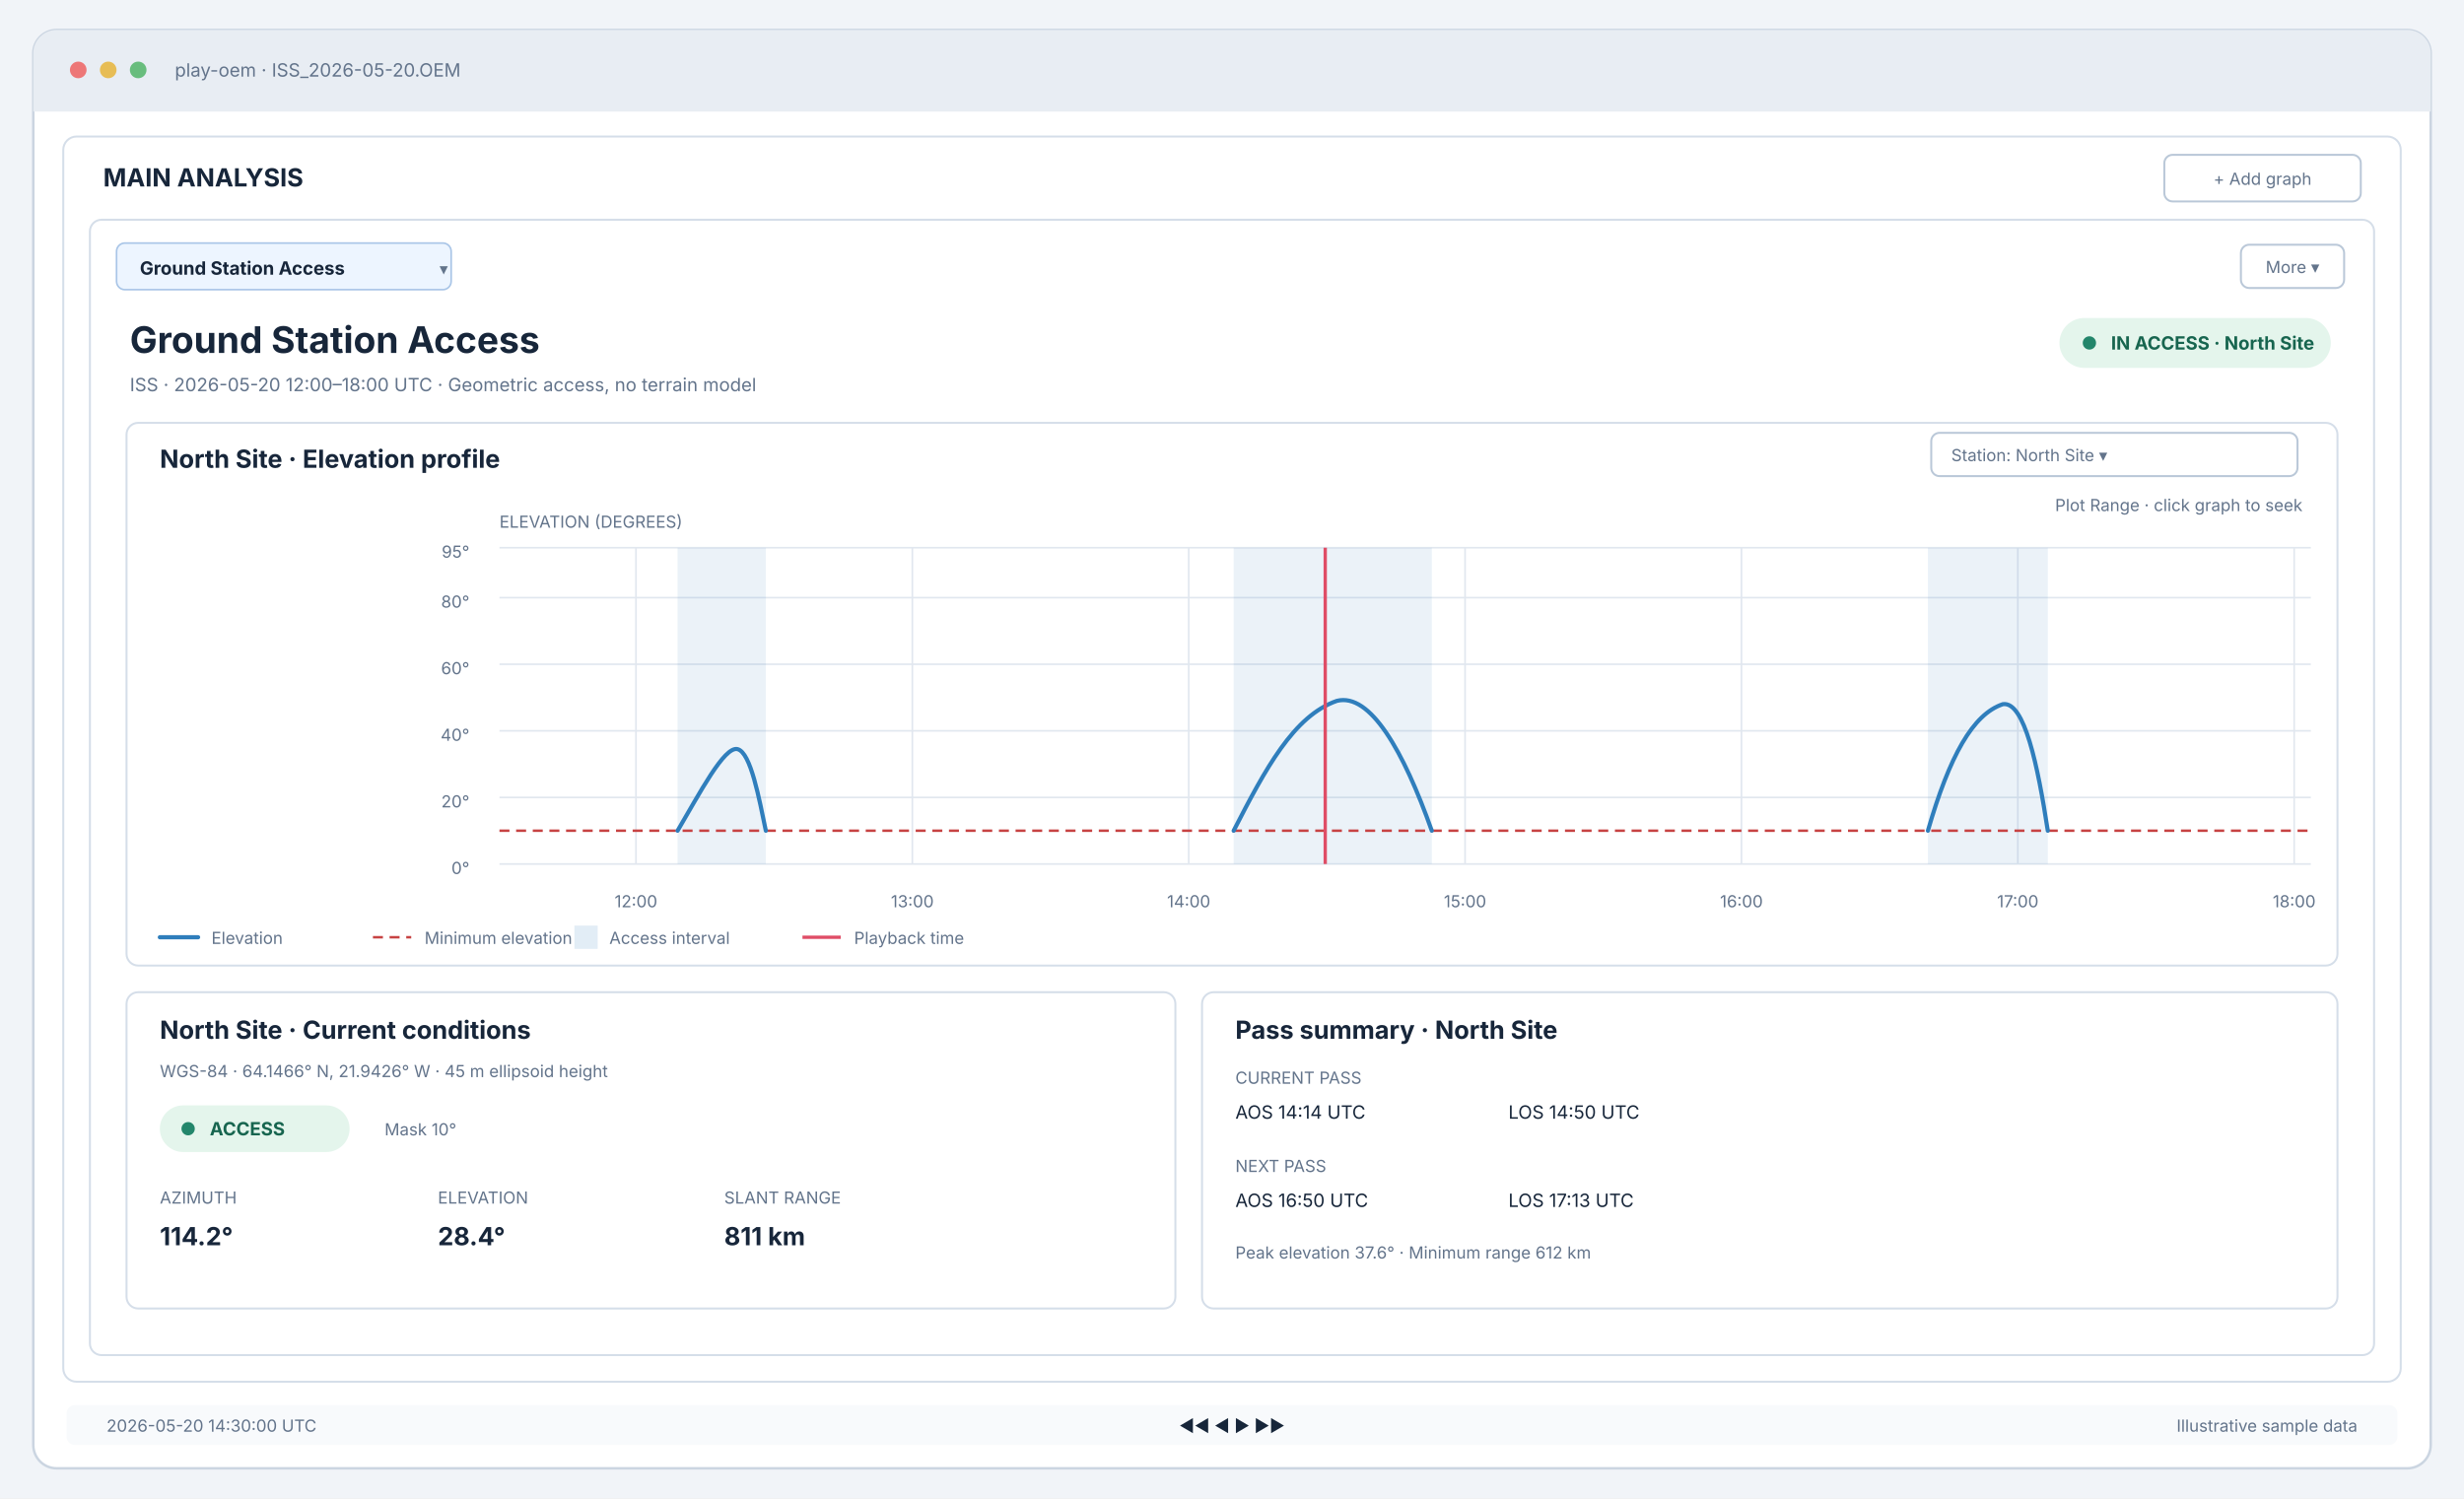
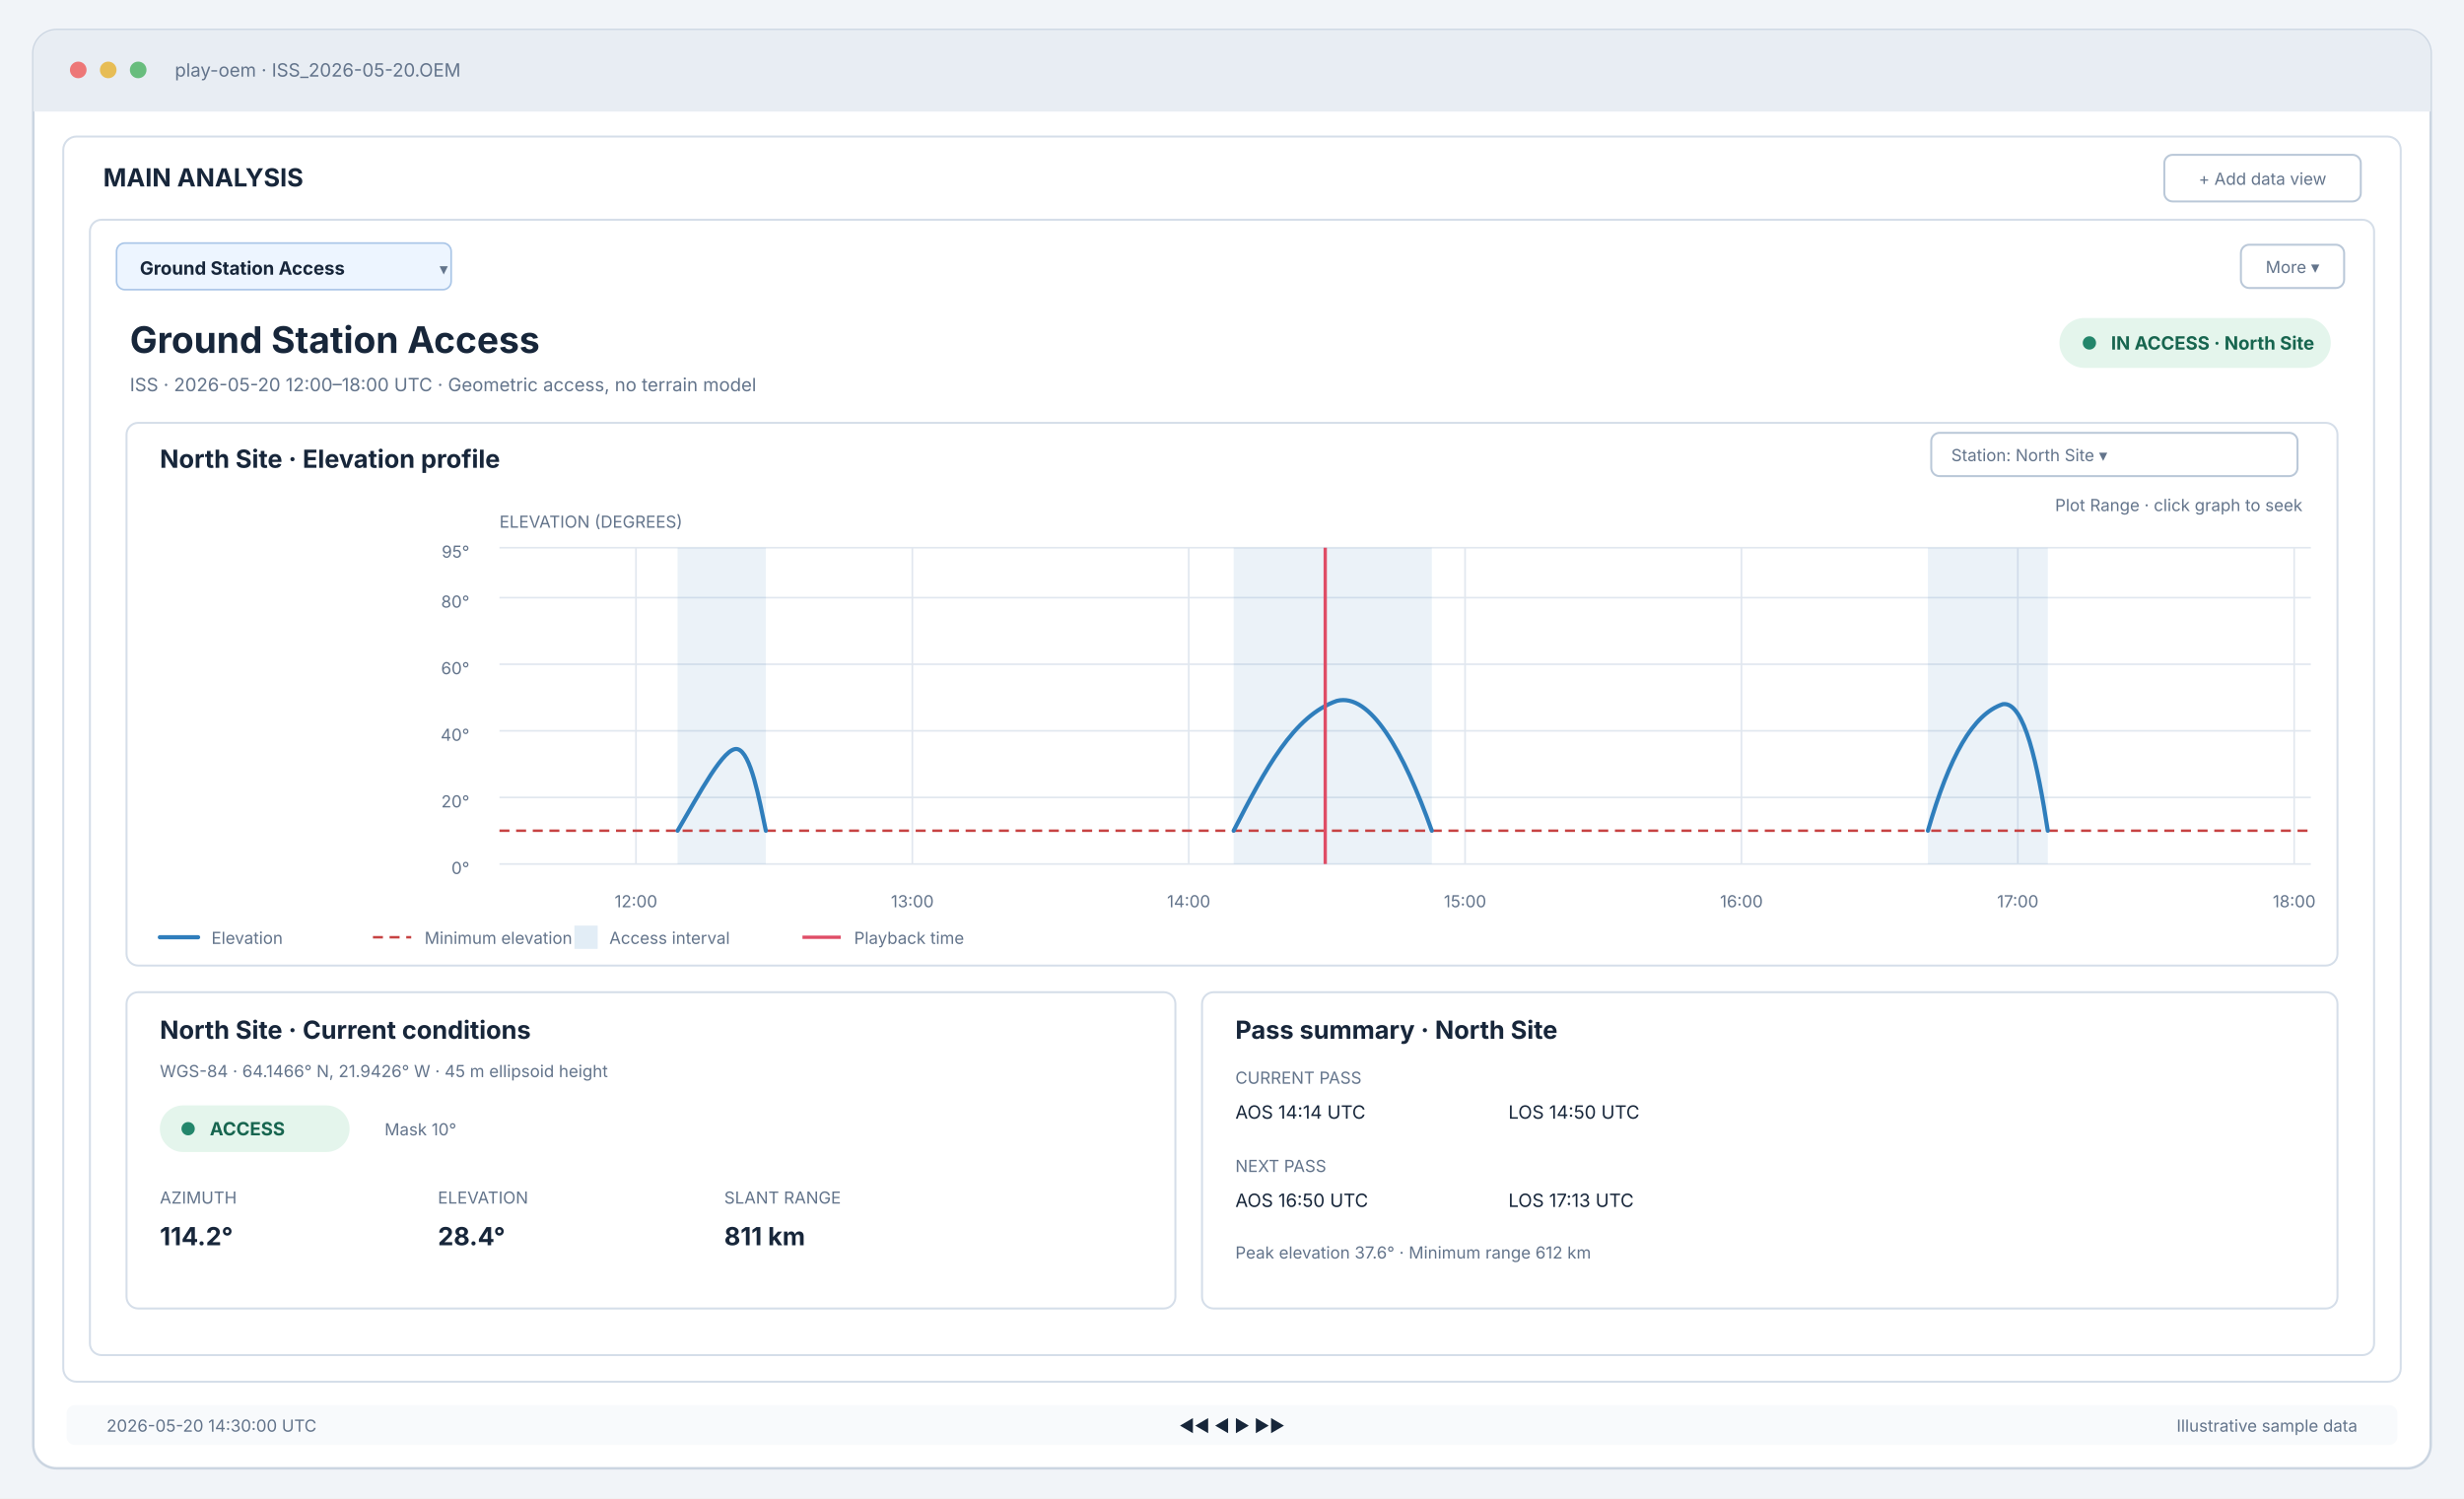
<svg xmlns="http://www.w3.org/2000/svg" width="1480" height="900" viewBox="0 0 1480 900" role="img" aria-labelledby="title desc">
  <defs>
    <style>
      .bg{fill:#f1f4f8}.window{fill:#fff;stroke:#cbd5e1;stroke-width:1.5}.chrome{fill:#e8edf3}
      .ink{fill:#17263a;font-family:Inter,-apple-system,BlinkMacSystemFont,"Segoe UI",sans-serif}
      .muted{fill:#63748b;font-family:Inter,-apple-system,BlinkMacSystemFont,"Segoe UI",sans-serif}
      .title{font-size:22px;font-weight:700}.heading{font-size:15px;font-weight:700}.body{font-size:13px}.small{font-size:11px}.tiny{font-size:10px}
      .pane{fill:#fff;stroke:#d5dee9;stroke-width:1.2}.rule{stroke:#e1e7ef;stroke-width:1}.grid{stroke:#e1e7ef;stroke-width:1}
      .access{fill:#bfe7d7;stroke:#23866b;stroke-width:1}.upcoming{fill:#dbeafe;stroke:#477cc6;stroke-width:1}
      .clipped{fill:url(#hatch);stroke:#ad8b22;stroke-width:1}.now{stroke:#df4d66;stroke-width:2}
      .curve{fill:none;stroke:#2f7ebc;stroke-width:2.5;stroke-linecap:round;stroke-linejoin:round}
      .maskline{stroke:#c74343;stroke-width:1.5;stroke-dasharray:6 4}
      .button{fill:#fff;stroke:#bac8d8;stroke-width:1.2}.badge{fill:#e4f5ec}.badgetext{fill:#17654f;font-family:Inter,-apple-system,BlinkMacSystemFont,"Segoe UI",sans-serif;font-size:11px;font-weight:700}
      .icon{fill:none;stroke:#687a90;stroke-width:1.7;stroke-linecap:round;stroke-linejoin:round}
    </style>
    <pattern id="hatch" width="7" height="7" patternUnits="userSpaceOnUse" patternTransform="rotate(45)">
      <rect width="7" height="7" fill="#fff7d8" />
      <line x1="0" y1="0" x2="0" y2="7" stroke="#d8b84f" stroke-width="2" />
    </pattern>
  </defs>
  <rect class="bg" width="1480" height="900" />
  <rect class="window" x="20" y="18" width="1440" height="864" rx="14" />
  <path class="chrome" d="M34 18h1412a14 14 0 0 1 14 14v35H20V32a14 14 0 0 1 14-14z" />
  <circle cx="47" cy="42" r="5" fill="#ed7777" />
  <circle cx="65" cy="42" r="5" fill="#e7bd55" />
  <circle cx="83" cy="42" r="5" fill="#68bd7d" />
  <text class="muted small" x="105" y="46">play-oem · ISS_2026-05-20.OEM</text>
  <rect class="pane" x="38" y="82" width="1404" height="748" rx="8" />
  <text class="ink heading" x="62" y="112">MAIN ANALYSIS</text>
  <rect class="button" x="1300" y="93" width="118" height="28" rx="5" />
-   <text class="muted tiny" x="1359" y="111" text-anchor="middle">+ Add graph</text>
+   <text class="muted tiny" x="1359" y="111" text-anchor="middle">+ Add data view</text>
  <rect class="pane" x="54" y="132" width="1372" height="682" rx="7" />
  <rect x="70" y="146" width="201" height="28" rx="5" fill="#edf5ff" stroke="#a9c5e7" />
  <text class="ink small" x="84" y="165" font-weight="700">Ground Station Access</text>
  <text class="muted tiny" x="264" y="165">▾</text>
  <rect class="button" x="1346" y="147" width="62" height="26" rx="5" />
  <text class="muted tiny" x="1377" y="164" text-anchor="middle">More ▾</text>
  <text class="ink title" x="78" y="212">Ground Station Access</text>
  <text class="muted small" x="78" y="235">ISS · 2026-05-20 12:00–18:00 UTC · Geometric access, no terrain model</text>
  <rect class="badge" x="1237" y="191" width="163" height="30" rx="15" />
  <circle cx="1255" cy="206" r="4" fill="#23866b" />
  <text class="badgetext" x="1268" y="210">IN ACCESS · North Site</text>
  <rect class="pane" x="76" y="254" width="1328" height="326" rx="7" />
  <text class="ink heading" x="96" y="281">North Site · Elevation profile</text>
  <rect class="button" x="1160" y="260" width="220" height="26" rx="5" />
  <text class="muted tiny" x="1172" y="277">Station: North Site ▾</text>
  <text class="muted tiny" x="1383" y="307" text-anchor="end">Plot Range · click graph to seek</text>
  <text class="muted tiny" x="282" y="335" text-anchor="end">95°</text>
  <text class="muted tiny" x="282" y="365" text-anchor="end">80°</text>
  <text class="muted tiny" x="282" y="405" text-anchor="end">60°</text>
  <text class="muted tiny" x="282" y="445" text-anchor="end">40°</text>
  <text class="muted tiny" x="282" y="485" text-anchor="end">20°</text>
  <text class="muted tiny" x="282" y="525" text-anchor="end">0°</text>
  <text class="muted tiny" x="382" y="545" text-anchor="middle">12:00</text>
  <text class="muted tiny" x="548" y="545" text-anchor="middle">13:00</text>
  <text class="muted tiny" x="714" y="545" text-anchor="middle">14:00</text>
  <text class="muted tiny" x="880" y="545" text-anchor="middle">15:00</text>
  <text class="muted tiny" x="1046" y="545" text-anchor="middle">16:00</text>
  <text class="muted tiny" x="1212" y="545" text-anchor="middle">17:00</text>
  <text class="muted tiny" x="1378" y="545" text-anchor="middle">18:00</text>
  <line x1="300" y1="329" x2="1388" y2="329" class="grid" />
  <line x1="300" y1="359" x2="1388" y2="359" class="grid" />
  <line x1="300" y1="399" x2="1388" y2="399" class="grid" />
  <line x1="300" y1="439" x2="1388" y2="439" class="grid" />
  <line x1="300" y1="479" x2="1388" y2="479" class="grid" />
  <line x1="300" y1="519" x2="1388" y2="519" class="grid" />
  <line x1="382" y1="329" x2="382" y2="519" class="grid" />
  <line x1="548" y1="329" x2="548" y2="519" class="grid" />
  <line x1="714" y1="329" x2="714" y2="519" class="grid" />
  <line x1="880" y1="329" x2="880" y2="519" class="grid" />
  <line x1="1046" y1="329" x2="1046" y2="519" class="grid" />
  <line x1="1212" y1="329" x2="1212" y2="519" class="grid" />
  <line x1="1378" y1="329" x2="1378" y2="519" class="grid" />
  <rect x="407" y="329" width="53" height="190" fill="#2f7ebc" opacity=".10" />
  <rect x="741" y="329" width="119" height="190" fill="#2f7ebc" opacity=".10" />
  <rect x="1158" y="329" width="72" height="190" fill="#2f7ebc" opacity=".10" />
  <line x1="300" y1="499" x2="1388" y2="499" class="maskline" />
  <path class="curve" d="M407 499 C420 477 435 448 443 450 C451 452 456 480 460 499" />
  <path class="curve" d="M741 499 C760 462 777 430 803 421 C823 416 843 451 860 499" />
  <path class="curve" d="M1158 499 C1171 454 1185 429 1203 423 C1216 421 1224 460 1230 499" />
  <line x1="796" y1="329" x2="796" y2="519" class="now" />
  <text class="muted tiny" x="300" y="317">ELEVATION (DEGREES)</text>
  <line x1="96" y1="563" x2="119" y2="563" class="curve" />
  <text class="muted tiny" x="127" y="567">Elevation</text>
  <line x1="224" y1="563" x2="247" y2="563" class="maskline" />
  <text class="muted tiny" x="255" y="567">Minimum elevation</text>
  <rect x="345" y="556" width="14" height="14" fill="#2f7ebc" opacity=".14" />
  <text class="muted tiny" x="366" y="567">Access interval</text>
  <line x1="482" y1="563" x2="505" y2="563" class="now" />
  <text class="muted tiny" x="513" y="567">Playback time</text>
  <rect class="pane" x="76" y="596" width="630" height="190" rx="7" />
  <text class="ink heading" x="96" y="624">North Site · Current conditions</text>
  <text class="muted tiny" x="96" y="647">WGS-84 · 64.1466° N, 21.9426° W · 45 m ellipsoid height</text>
  <rect class="badge" x="96" y="664" width="114" height="28" rx="14" />
  <circle cx="113" cy="678" r="4" fill="#23866b" />
  <text class="badgetext" x="126" y="682">ACCESS</text>
  <text class="muted tiny" x="231" y="682">Mask 10°</text>
  <text class="muted tiny" x="96" y="723">AZIMUTH</text>
  <text class="ink heading" x="96" y="748">114.2°</text>
  <text class="muted tiny" x="263" y="723">ELEVATION</text>
  <text class="ink heading" x="263" y="748">28.4°</text>
  <text class="muted tiny" x="435" y="723">SLANT RANGE</text>
  <text class="ink heading" x="435" y="748">811 km</text>
  <rect class="pane" x="722" y="596" width="682" height="190" rx="7" />
  <text class="ink heading" x="742" y="624">Pass summary · North Site</text>
  <text class="muted tiny" x="742" y="651">CURRENT PASS</text>
  <text class="ink small" x="742" y="672">AOS 14:14 UTC</text>
  <text class="ink small" x="906" y="672">LOS 14:50 UTC</text>
  <text class="muted tiny" x="742" y="704">NEXT PASS</text>
  <text class="ink small" x="742" y="725">AOS 16:50 UTC</text>
  <text class="ink small" x="906" y="725">LOS 17:13 UTC</text>
  <text class="muted tiny" x="742" y="756">Peak elevation 37.6° · Minimum range 612 km</text>
  <rect x="40" y="844" width="1400" height="24" rx="5" fill="#f8fafc" />
  <text class="muted tiny" x="64" y="860">2026-05-20 14:30:00 UTC</text>
  <text class="ink tiny" x="740" y="860" text-anchor="middle">◀◀   ◀   ▶   ▶▶</text>
  <text class="muted tiny" x="1416" y="860" text-anchor="end">Illustrative sample data</text>
</svg>
